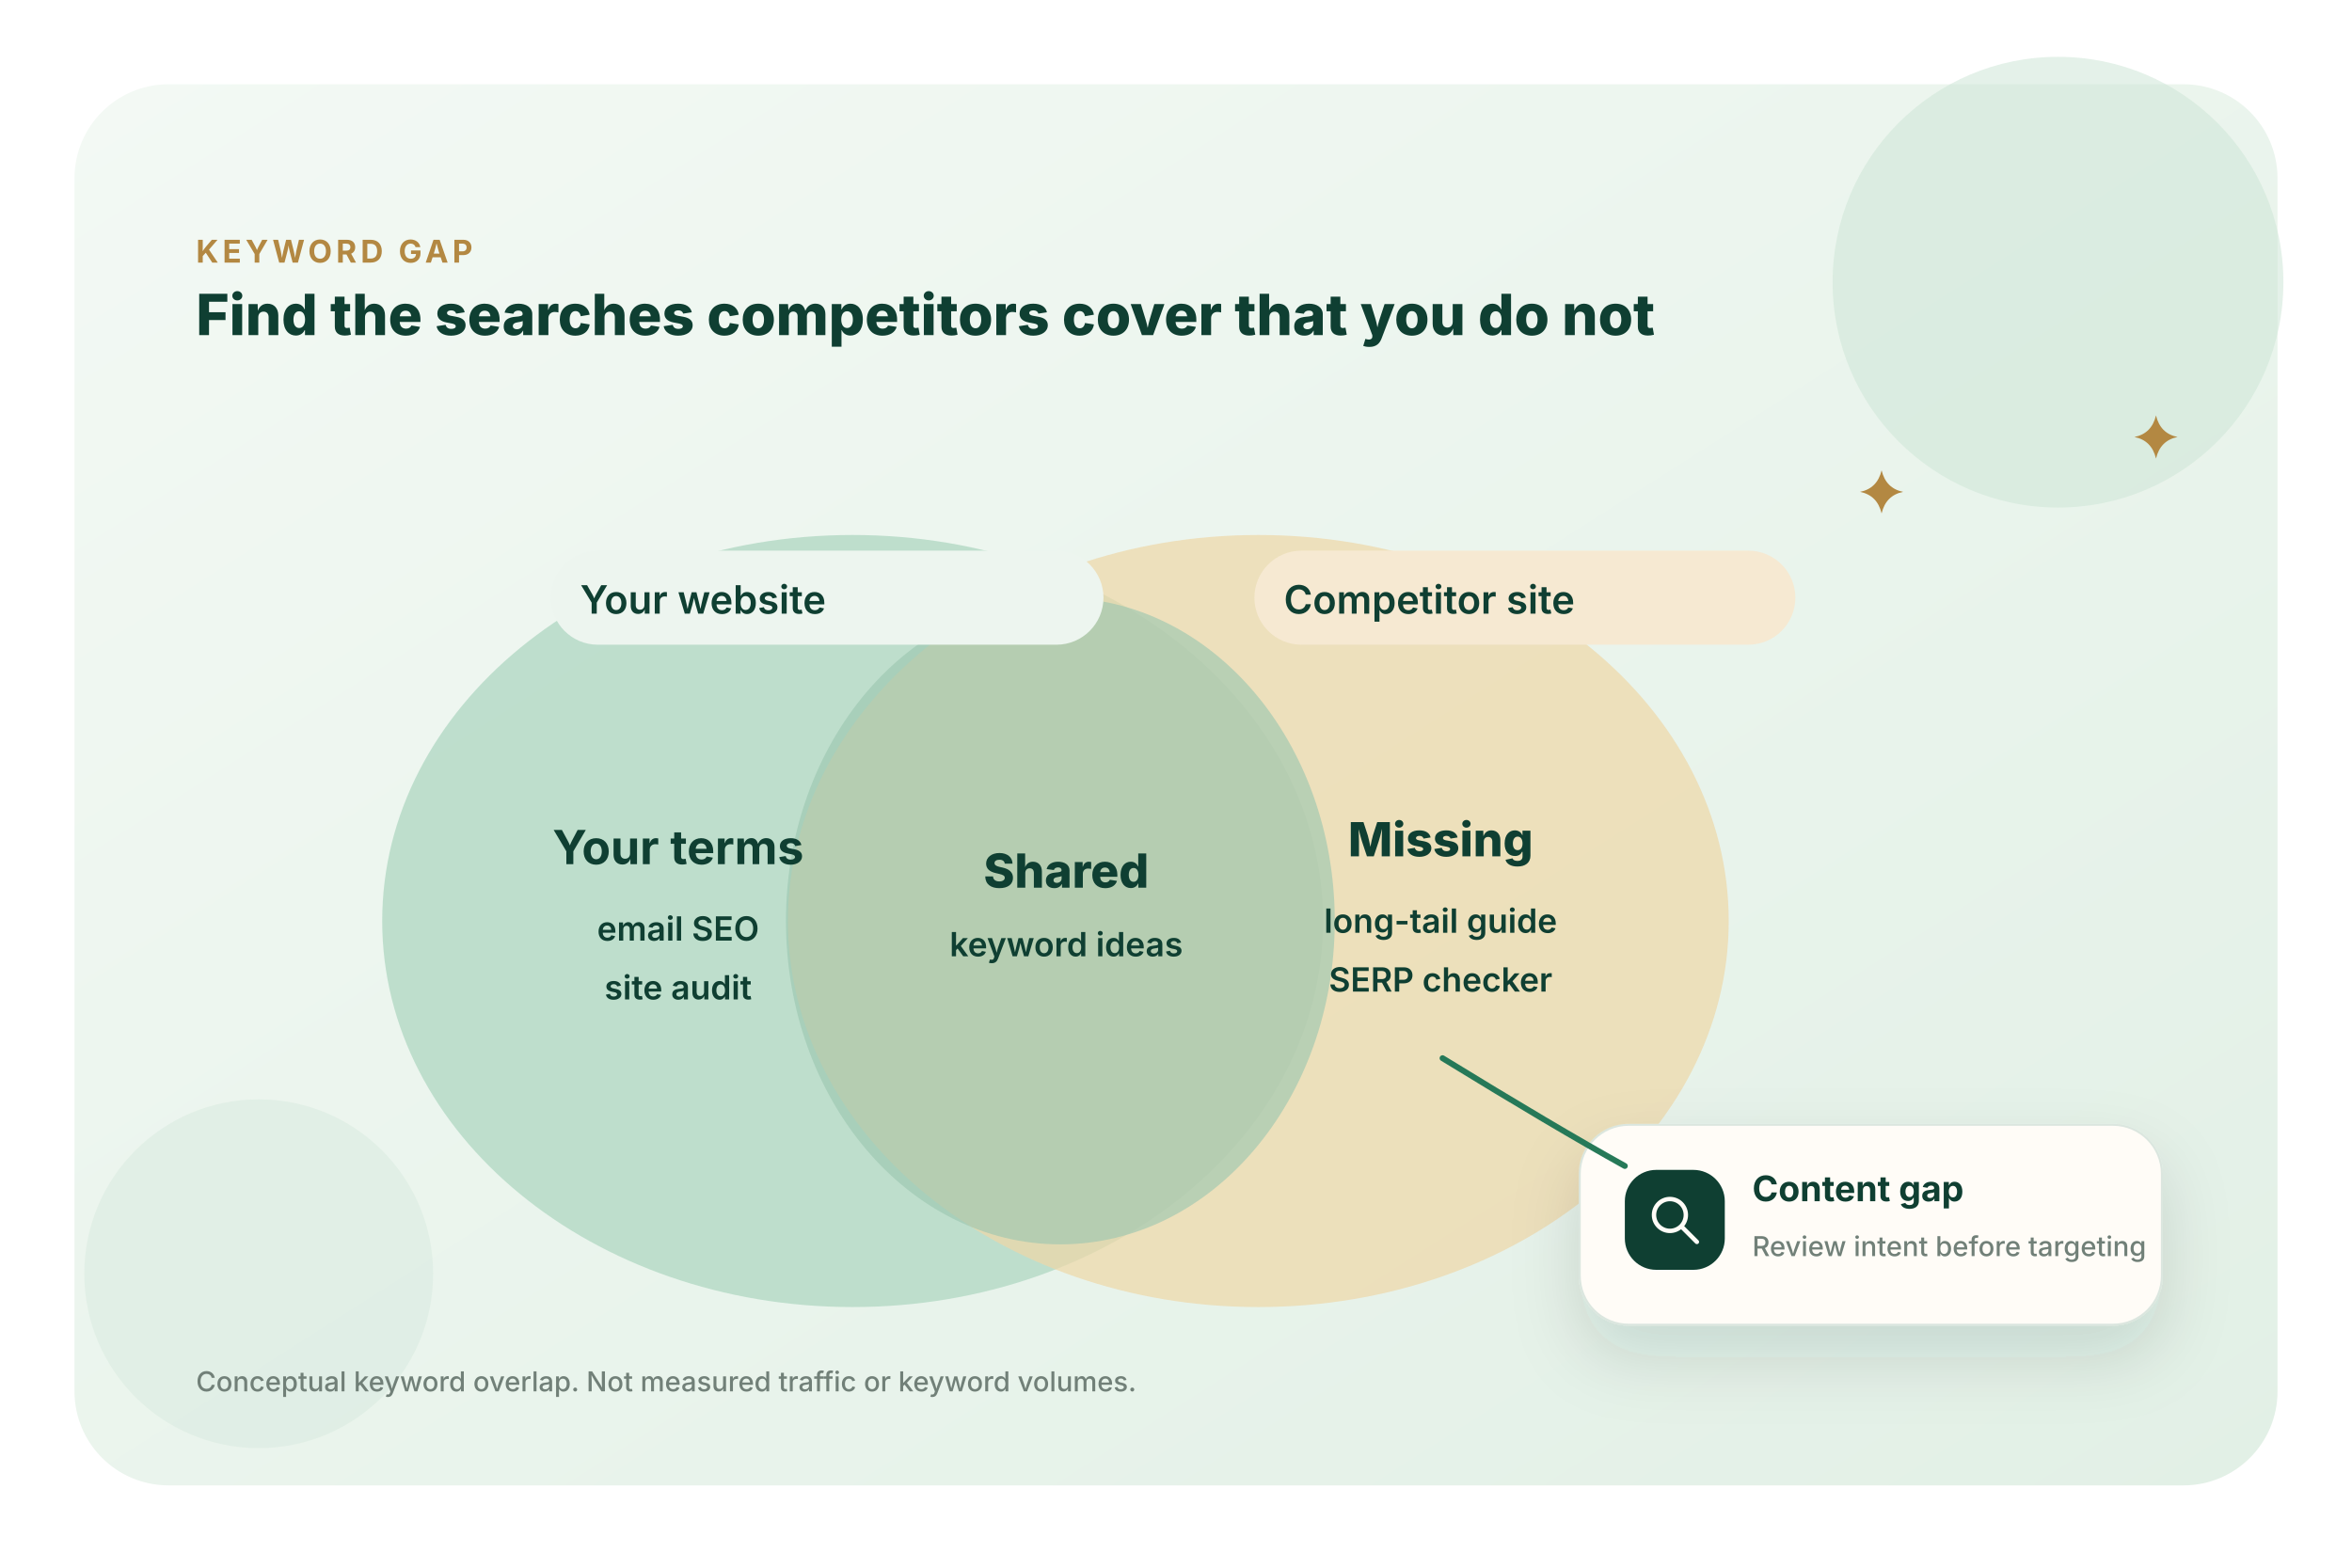
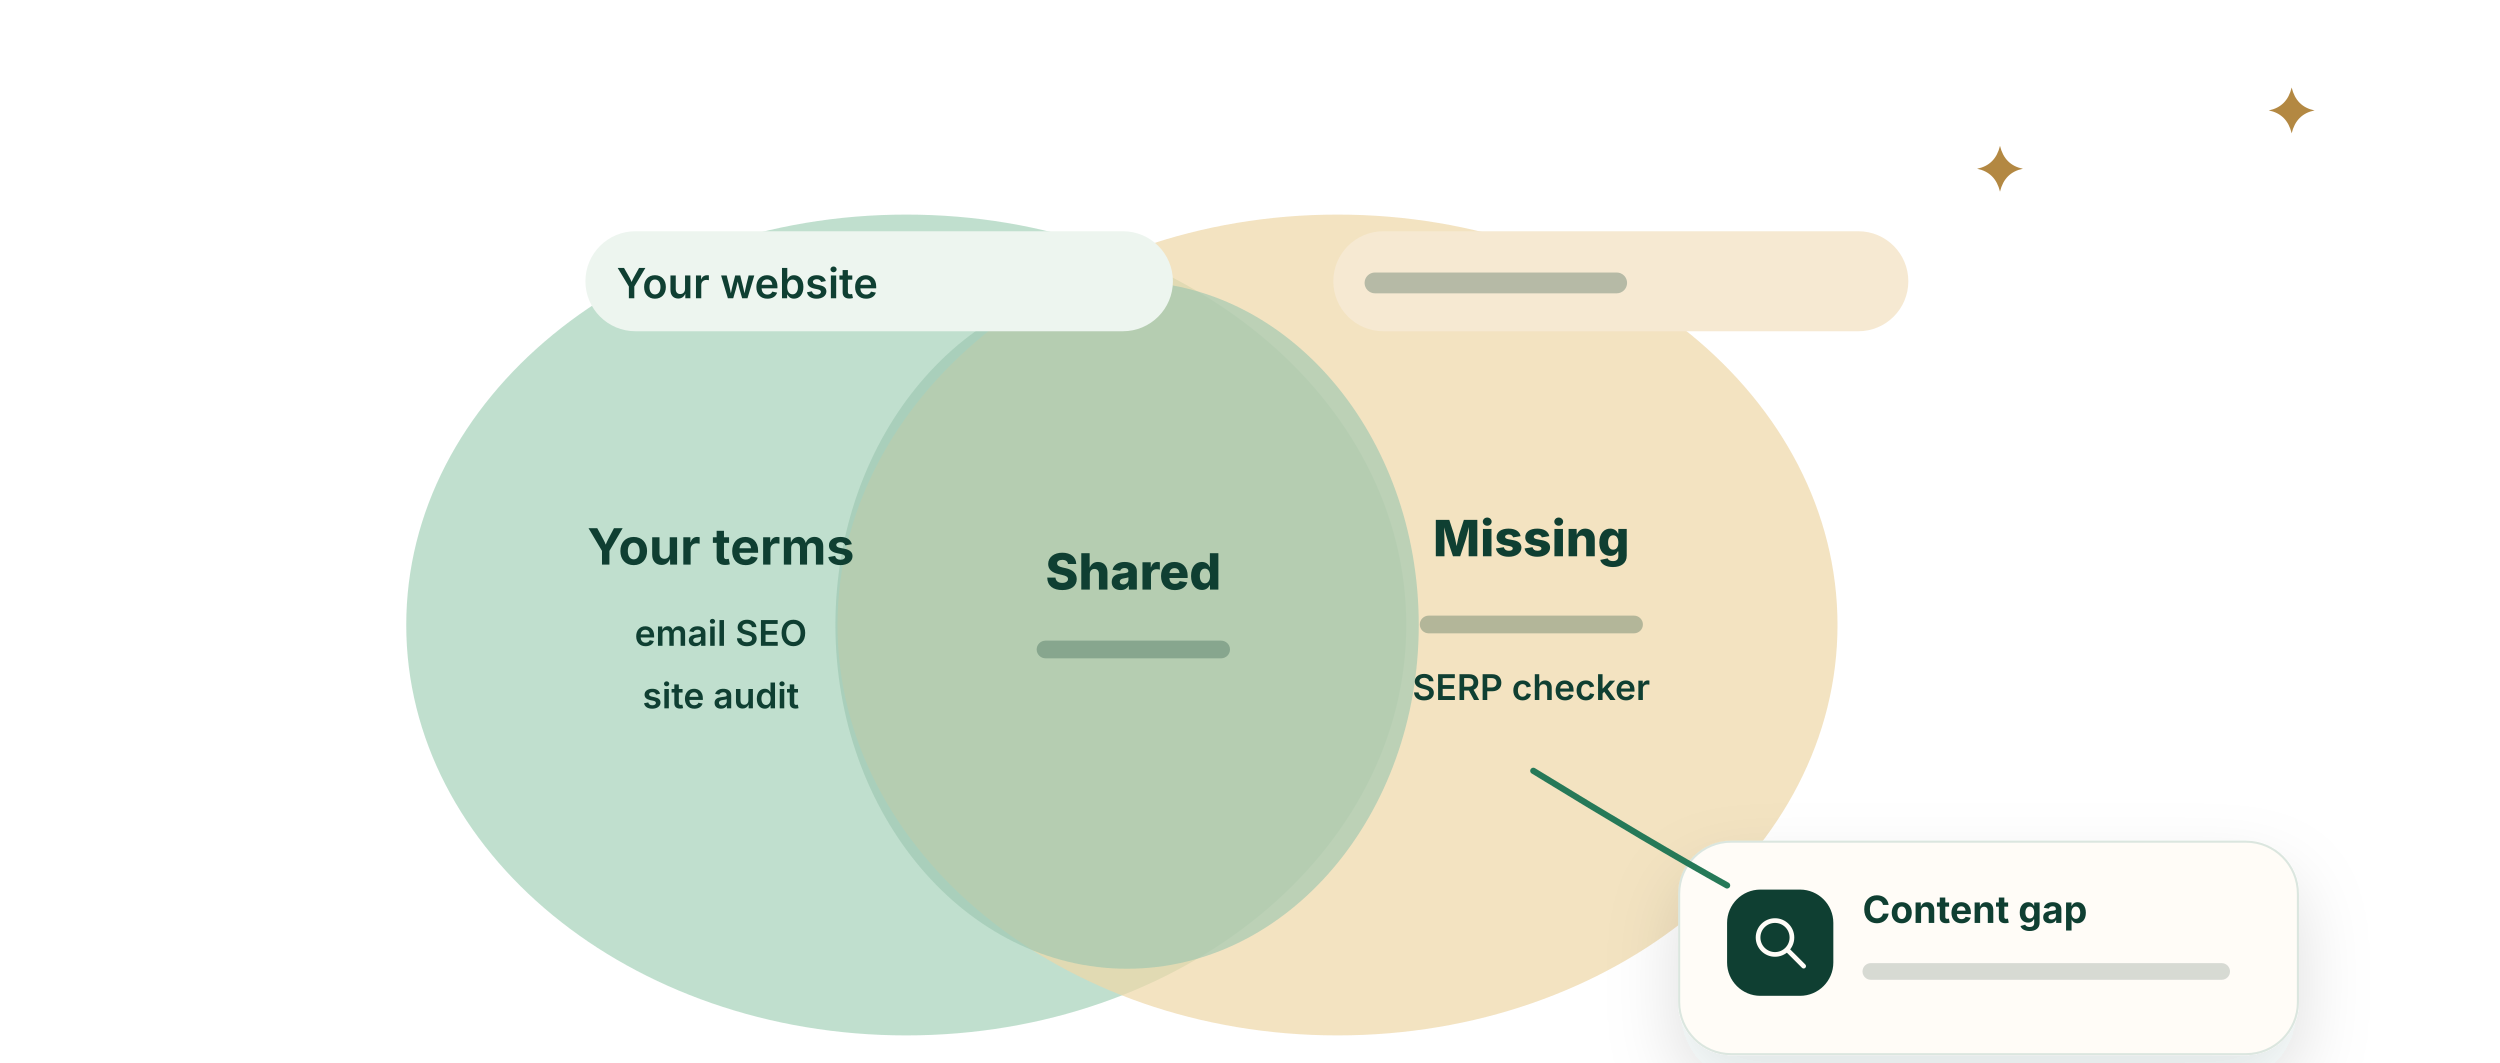
- <svg xmlns="http://www.w3.org/2000/svg" width="1200" height="800" viewBox="0 0 1200 800" role="img" aria-labelledby="svgtitle svgdesc">
+ <svg xmlns="http://www.w3.org/2000/svg" width="1200" height="510" viewBox="0 170 1200 510" role="img" aria-labelledby="svgtitle svgdesc">
  <defs>
    <linearGradient id="canvasbg" x1="0" y1="0" x2="1" y2="1">
      <stop stop-color="#F3F9F4" />
      <stop offset="1" stop-color="#E2F0E6" />
    </linearGradient>
    <linearGradient id="dark" x1="0" y1="0" x2="1" y2="1">
      <stop stop-color="#267958" />
      <stop offset="1" stop-color="#0F3F32" />
    </linearGradient>
    <linearGradient id="warm" x1="0" y1="0" x2="1" y2="1">
      <stop stop-color="#F9ECD7" />
      <stop offset="1" stop-color="#E8CEA4" />
    </linearGradient>
    <linearGradient id="glass" x1="0" y1="0" x2="1" y2="1">
      <stop stop-color="#FFFFFF" />
      <stop offset="1" stop-color="#F7FBF8" />
    </linearGradient>
    <filter id="sh" x="-35%" y="-40%" width="175%" height="190%">
      <feDropShadow dx="0" dy="16" stdDeviation="17" flood-color="#123D2C" flood-opacity=".13" />
    </filter>
    <filter id="sh2" x="-35%" y="-40%" width="175%" height="190%">
      <feDropShadow dx="0" dy="6" stdDeviation="8" flood-color="#123D2C" flood-opacity=".10" />
    </filter>
    <clipPath id="clipcircle">
      <circle cx="0" cy="0" r="100" />
    </clipPath>
  </defs>
-   <rect x="38" y="43" width="1124" height="715" rx="48" fill="url(#canvasbg)" />
-   <circle cx="1050" cy="144" r="115" fill="#CCE5D5" opacity="0.53" />
-   <circle cx="132" cy="650" r="89" fill="#D6E9DD" opacity="0.48" />
-   <text x="100" y="134" font-family="Inter,Arial,sans-serif" font-size="16" font-weight="750" fill="#B38842" letter-spacing="2">KEYWORD GAP</text>
-   <text x="100" y="171" font-family="Inter,Arial,sans-serif" font-size="29" font-weight="760" fill="#0F3F32">Find the searches competitors cover that you do not</text>
  <path d="M 1100 212 Q 1102.2 221.24 1111 223 Q 1102.2 224.76 1100 234 Q 1097.8 224.76 1089 223 Q 1097.8 221.24 1100 212 Z" fill="#B38842" opacity="1" />
  <ellipse cx="435" cy="470" rx="240" ry="197" fill="#B9DCC9" opacity="0.9" />
  <ellipse cx="642" cy="470" rx="240" ry="197" fill="#EED7A8" opacity="0.71" />
  <ellipse cx="541" cy="470" rx="140" ry="165" fill="#9BC6B0" opacity="0.63" />
  <rect x="281" y="281" width="282" height="48" rx="24.0" fill="#EDF5EF" />
  <text x="296" y="313.16" font-family="Inter,Arial,sans-serif" font-size="20" font-weight="620" fill="#0F3F32">Your website</text>
  <rect x="640" y="281" width="276" height="48" rx="24.0" fill="#F6E9D2" />
-   <text x="655" y="313.16" font-family="Inter,Arial,sans-serif" font-size="20" font-weight="620" fill="#0F3F32">Competitor site</text>
+   <rect x="655.0" y="300.8" width="126.0" height="10.0" rx="5.0" fill="#0F3F32" opacity="0.28" />
  <text x="346" y="441" font-family="Inter,Arial,sans-serif" font-size="24" font-weight="740" fill="#0F3F32" text-anchor="middle">Your terms</text>
  <text x="346" y="480" font-family="Inter,Arial,sans-serif" font-size="17" font-weight="580" fill="#0F3F32" text-anchor="middle">email SEO</text>
  <text x="346" y="510" font-family="Inter,Arial,sans-serif" font-size="17" font-weight="580" fill="#0F3F32" text-anchor="middle">site audit</text>
  <text x="544" y="453" font-family="Inter,Arial,sans-serif" font-size="24" font-weight="780" fill="#0F3F32" text-anchor="middle">Shared</text>
-   <text x="544" y="488" font-family="Inter,Arial,sans-serif" font-size="17" font-weight="590" fill="#0F3F32" text-anchor="middle">keyword ideas</text>
+   <rect x="497.6" y="477.5" width="92.8" height="8.5" rx="4.3" fill="#0F3F32" opacity="0.28" />
  <text x="735" y="437" font-family="Inter,Arial,sans-serif" font-size="24" font-weight="780" fill="#0F3F32" text-anchor="middle">Missing</text>
-   <text x="735" y="476" font-family="Inter,Arial,sans-serif" font-size="17" font-weight="600" fill="#0F3F32" text-anchor="middle">long-tail guide</text>
+   <rect x="681.5" y="465.5" width="107.1" height="8.5" rx="4.3" fill="#0F3F32" opacity="0.28" />
  <text x="735" y="506" font-family="Inter,Arial,sans-serif" font-size="17" font-weight="600" fill="#0F3F32" text-anchor="middle">SERP checker</text>
  <rect x="806" y="574" width="297" height="102" rx="25" fill="#FFFCF7" stroke="#DBE6DF" stroke-width="1" filter="url(#sh)" />
  <rect x="829" y="597" width="51" height="51" rx="16" fill="#0F3F32" />
  <g transform="translate(839.5,607.5) scale(1.25)" stroke="#FFFCF7" stroke-width="1.8" fill="none" stroke-linecap="round" stroke-linejoin="round">
    <circle cx="10" cy="10" r="6.5" />
    <path d="M15 15l6 6" />
  </g>
  <text x="894" y="613" font-family="Inter,Arial,sans-serif" font-size="18" font-weight="720" fill="#0F3F32">Content gap</text>
-   <text x="894" y="641" font-family="Inter,Arial,sans-serif" font-size="14" font-weight="500" fill="#718078">Review intent before targeting</text>
+   <rect x="894.0" y="632.3" width="176.4" height="8.0" rx="4.0" fill="#718078" opacity="0.28" />
  <path d="M 736 540 Q 793 575 829 595" fill="none" stroke="#267958" stroke-width="3" stroke-linecap="round" stroke-linejoin="round" opacity="1" />
  <path d="M 960 240 Q 962.2 249.24 971 251 Q 962.2 252.76 960 262 Q 957.8 252.76 949 251 Q 957.8 249.24 960 240 Z" fill="#B38842" opacity="1" />
-   <text x="100" y="710" font-family="Inter,Arial,sans-serif" font-size="14" font-weight="480" fill="#718078">Conceptual keyword overlap. Not measured traffic or keyword volumes.</text>
</svg>
